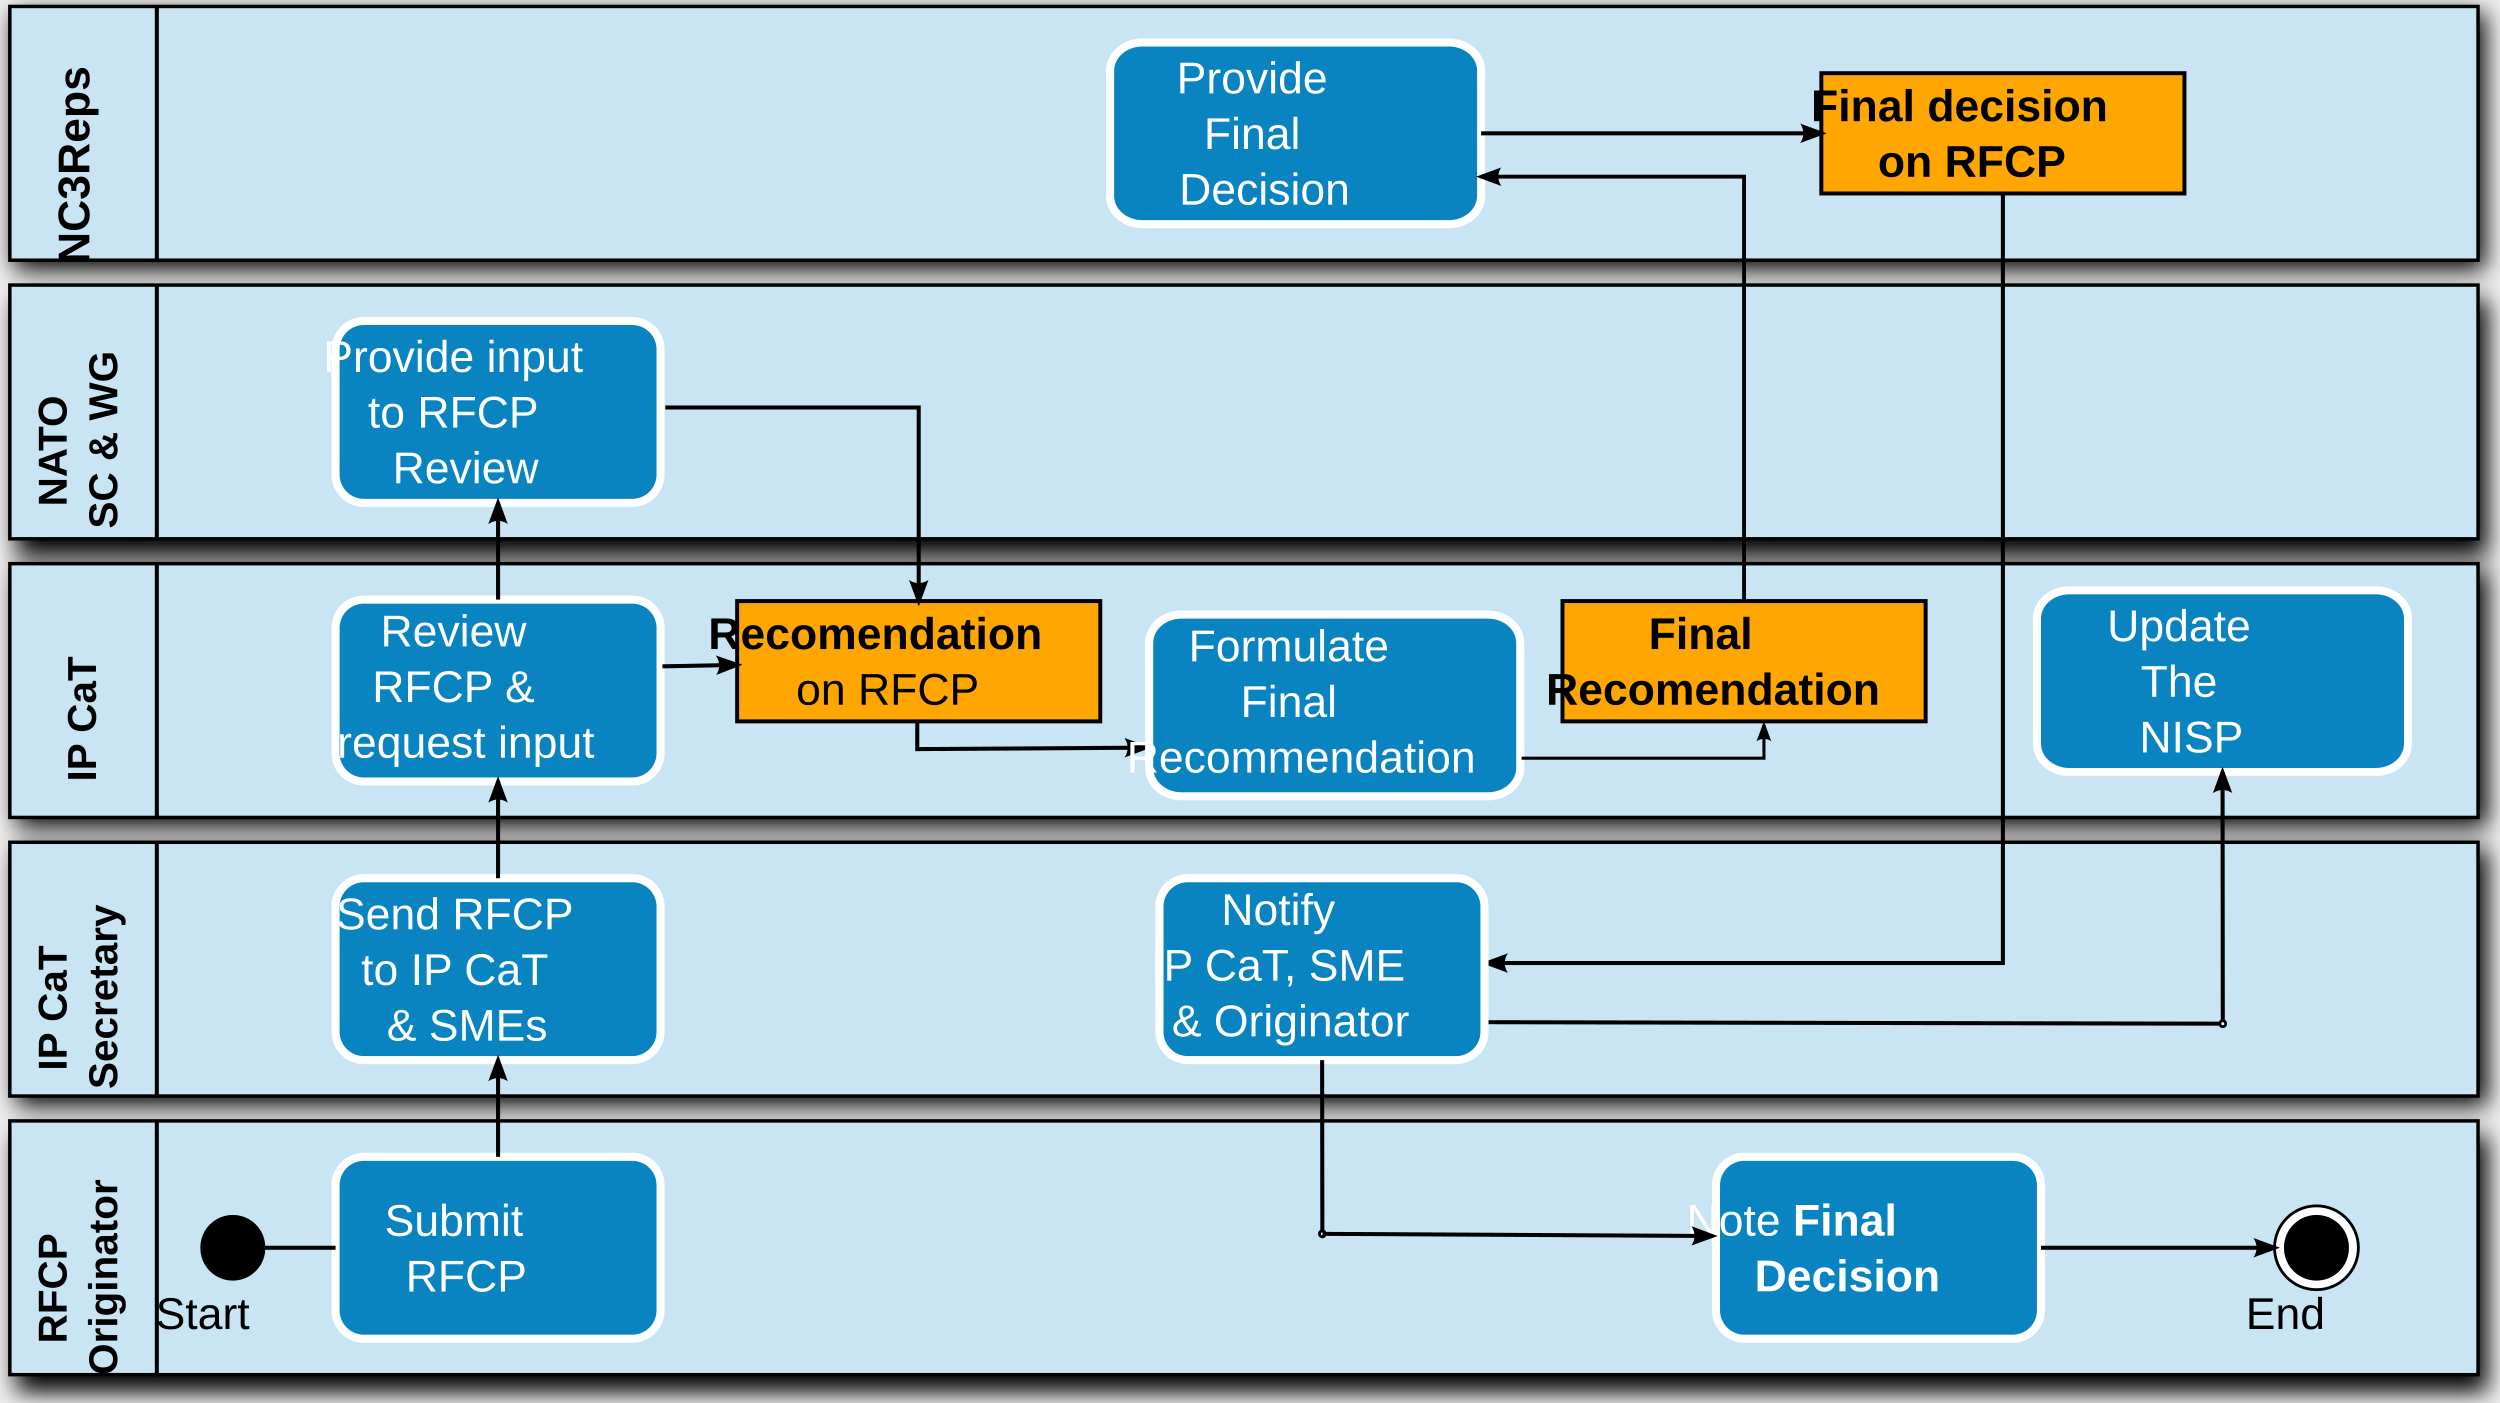
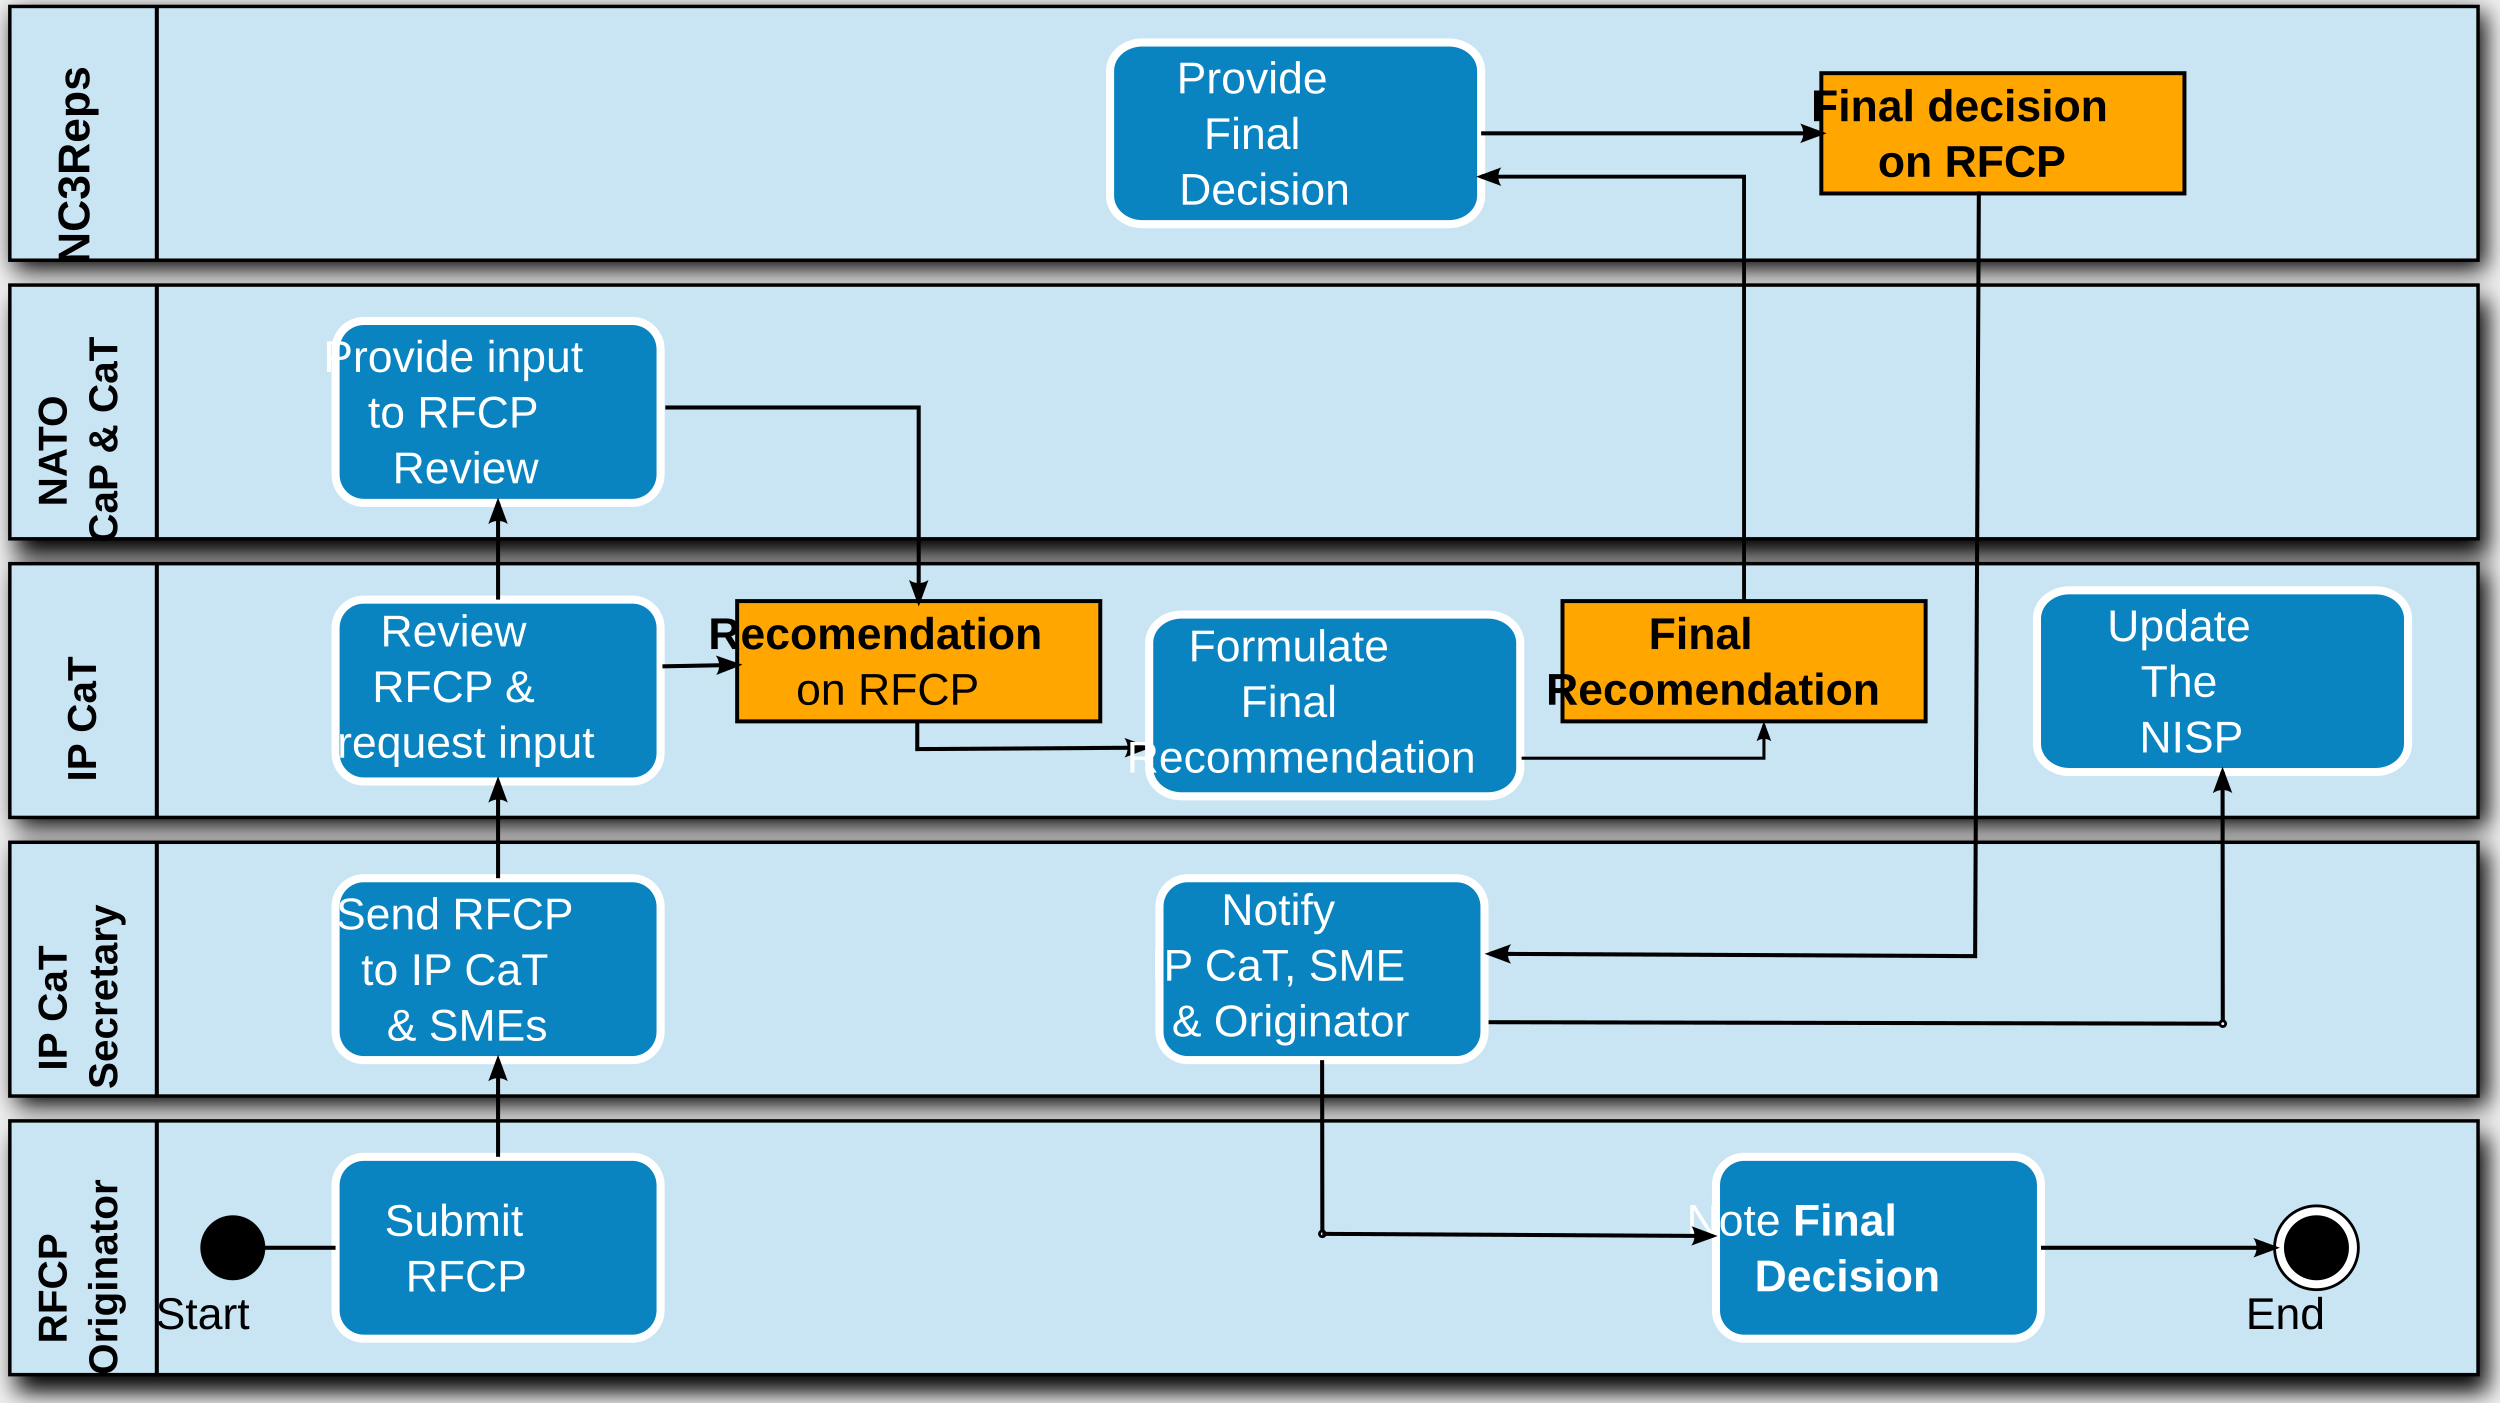
<svg xmlns="http://www.w3.org/2000/svg" width="617.7" height="346.53" id="svg2" version="1.1">
  <defs id="defs4">
    <marker orient="auto" refY="0" refX="0" id="Arrow2Mstart" style="overflow:visible">
      <path id="path3906" style="font-size:12px;fill-rule:evenodd;stroke-width:0.625;stroke-linejoin:round" d="M 8.719,4.034 -2.207,0.016 8.719,-4.002 c -1.745,2.372 -1.735,5.617 -6e-7,8.035 z" transform="scale(0.6,0.6)" />
    </marker>
    <marker orient="auto" refY="0" refX="0" id="Arrow2Mend" style="overflow:visible">
      <path id="path3909" style="font-size:12px;fill-rule:evenodd;stroke-width:0.625;stroke-linejoin:round" d="M 8.719,4.034 -2.207,0.016 8.719,-4.002 c -1.745,2.372 -1.735,5.617 -6e-7,8.035 z" transform="scale(-0.6,-0.6)" />
    </marker>
    <filter id="filter6957" color-interpolation-filters="sRGB">
      <feGaussianBlur id="feGaussianBlur6959" stdDeviation="3" />
    </filter>
    <filter id="filter6963" color-interpolation-filters="sRGB">
      <feGaussianBlur id="feGaussianBlur6965" stdDeviation="3" />
    </filter>
    <filter id="filter6969" color-interpolation-filters="sRGB">
      <feGaussianBlur id="feGaussianBlur6971" stdDeviation="3" />
    </filter>
    <filter id="filter6975" color-interpolation-filters="sRGB">
      <feGaussianBlur id="feGaussianBlur6977" stdDeviation="3" />
    </filter>
    <filter id="filter6981" color-interpolation-filters="sRGB">
      <feGaussianBlur id="feGaussianBlur6983" stdDeviation="3" />
    </filter>
  </defs>
  <g id="layer1" transform="translate(-7.15,-445.5618)">
    <path style="fill:none;stroke:#000000;stroke-width:1px;stroke-linecap:butt;stroke-linejoin:miter;stroke-opacity:1;marker-end:url(#Arrow2Mend);display:inline" d="m 174.866,1006.62 60.761,41.218" id="path6326" />
    <path style="fill:none;stroke:#000000;stroke-width:1px;stroke-linecap:butt;stroke-linejoin:miter;stroke-opacity:1;marker-end:url(#Arrow2Mend);display:inline" d="m 175.265,1066.858 17.767,-0.355" id="path3153" />
    <rect ry="0.214" rx="0" y="726.512" x="11.579" height="62.7" width="609.843" id="rect6979" style="fill:#000000;fill-opacity:1;fill-rule:evenodd;stroke:#000000;stroke-width:0.857;stroke-linejoin:miter;stroke-miterlimit:4;stroke-opacity:1;stroke-dasharray:none;stroke-dashoffset:0;filter:url(#filter6981)" />
    <rect ry="0.214" rx="0" y="655.673" x="11.579" height="62.7" width="609.843" id="rect6973" style="fill:#000000;fill-opacity:1;fill-rule:evenodd;stroke:#000000;stroke-width:0.857;stroke-linejoin:miter;stroke-miterlimit:4;stroke-opacity:1;stroke-dasharray:none;stroke-dashoffset:0;filter:url(#filter6975)" />
    <rect ry="0.214" rx="0" y="586.834" x="11.579" height="62.7" width="609.843" id="rect6967" style="fill:#000000;fill-opacity:1;fill-rule:evenodd;stroke:#000000;stroke-width:0.857;stroke-linejoin:miter;stroke-miterlimit:4;stroke-opacity:1;stroke-dasharray:none;stroke-dashoffset:0;filter:url(#filter6969)" />
    <rect ry="0.214" rx="0" y="519.994" x="11.579" height="62.7" width="609.843" id="rect6961" style="fill:#000000;fill-opacity:1;fill-rule:evenodd;stroke:#000000;stroke-width:0.857;stroke-linejoin:miter;stroke-miterlimit:4;stroke-opacity:1;stroke-dasharray:none;stroke-dashoffset:0;filter:url(#filter6963)" />
    <rect ry="0.214" rx="0" y="449.155" x="10.979" height="62.7" width="609.843" id="rect6955" style="fill:#000000;fill-opacity:1;fill-rule:evenodd;stroke:#000000;stroke-width:0.857;stroke-linejoin:miter;stroke-miterlimit:4;stroke-opacity:1;stroke-dasharray:none;stroke-dashoffset:0;filter:url(#filter6957)" />
    <rect style="fill:#c9e4f2;fill-opacity:1;fill-rule:evenodd;stroke:#000000;stroke-width:0.857;stroke-linejoin:miter;stroke-miterlimit:4;stroke-opacity:1;stroke-dasharray:none;stroke-dashoffset:0" id="rect2849-7" width="609.843" height="62.7" x="9.579" y="653.673" rx="0" ry="0.214" />
    <rect style="fill:#c9e4f2;fill-opacity:1;fill-rule:evenodd;stroke:#000000;stroke-width:0.857;stroke-linejoin:miter;stroke-miterlimit:4;stroke-opacity:1;stroke-dasharray:none;stroke-dashoffset:0" id="rect2849-3" width="609.843" height="62.7" x="9.579" y="584.834" rx="0" ry="0.214" />
    <rect style="fill:#c9e4f2;fill-opacity:1;fill-rule:evenodd;stroke:#000000;stroke-width:0.857;stroke-linejoin:miter;stroke-miterlimit:4;stroke-opacity:1;stroke-dasharray:none;stroke-dashoffset:0" id="rect2849-4" width="609.843" height="62.7" x="9.579" y="515.994" rx="0" ry="0.214" />
    <rect style="fill:#c9e4f2;fill-opacity:1;fill-rule:evenodd;stroke:#000000;stroke-width:0.857;stroke-linejoin:miter;stroke-miterlimit:4;stroke-opacity:1;stroke-dasharray:none;stroke-dashoffset:0" id="rect2849" width="609.843" height="62.7" x="9.579" y="447.155" rx="0" ry="0.214" />
    <text xml:space="preserve" style="font-size:11px;font-style:normal;font-variant:normal;font-weight:bold;font-stretch:normal;text-align:center;text-anchor:middle;fill:#000000;fill-opacity:1;stroke:none;font-family:Arial;-inkscape-font-specification:Bitstream Vera Sans Bold" x="-478.712" y="29.225" id="text2851" transform="matrix(0,-1,1,0,0,0)">
      <tspan id="tspan2853" x="-478.712" y="29.225">NC3Reps</tspan>
    </text>
    <rect style="fill:#c9e4f2;fill-opacity:1;fill-rule:evenodd;stroke:#000000;stroke-width:0.857;stroke-linejoin:miter;stroke-miterlimit:4;stroke-opacity:1;stroke-dasharray:none;stroke-dashoffset:0" id="rect2849-5" width="609.843" height="62.7" x="9.579" y="722.512" rx="0" ry="0.214" />
    <rect style="fill:#0a84c1;fill-opacity:1;fill-rule:evenodd;stroke:#ffffff;stroke-width:2;stroke-linejoin:miter;stroke-miterlimit:4;stroke-opacity:1;stroke-dasharray:none;stroke-dashoffset:0" id="rect2826-6" width="80.307" height="44.951" x="90.061" y="731.386" ry="7" rx="7" />
    <text xml:space="preserve" style="font-size:10px;font-style:normal;font-variant:normal;font-weight:bold;font-stretch:normal;text-align:center;text-anchor:middle;fill:#000000;fill-opacity:1;stroke:none;font-family:Arial;-inkscape-font-specification:Bitstream Vera Sans Bold" x="-547.259" y="23.623" id="text3725" transform="matrix(0,-1,1,0,0,0)">
      <tspan id="tspan3727" x="-547.259" y="23.623">NATO</tspan>
-       <tspan x="-547.259" y="36.123" id="tspan3743">SC &amp; WG</tspan>
+       <tspan x="-547.259" y="36.123" id="tspan3743">CaP &amp; CaT</tspan>
    </text>
    <text xml:space="preserve" style="font-size:10px;font-style:normal;font-variant:normal;font-weight:bold;font-stretch:normal;text-align:center;text-anchor:middle;fill:#000000;fill-opacity:1;stroke:none;font-family:Arial;-inkscape-font-specification:Bitstream Vera Sans Bold" x="-616.254" y="30.862" id="text3729" transform="matrix(0,-1,1,0,0,0)">
      <tspan id="tspan3731" x="-616.254" y="30.862">IP CaT</tspan>
    </text>
    <text xml:space="preserve" style="font-size:10px;font-style:normal;font-variant:normal;font-weight:bold;font-stretch:normal;text-align:center;text-anchor:middle;fill:#000000;fill-opacity:1;stroke:none;font-family:Arial;-inkscape-font-specification:Bitstream Vera Sans Bold" x="-684.901" y="23.621" id="text3733" transform="matrix(0,-1,1,0,0,0)">
      <tspan id="tspan3735" x="-684.901" y="23.621">IP CaT</tspan>
      <tspan x="-684.901" y="36.121" id="tspan4715">Secretary</tspan>
    </text>
    <text xml:space="preserve" style="font-size:10px;font-style:normal;font-variant:normal;font-weight:bold;font-stretch:normal;text-align:center;text-anchor:middle;fill:#000000;fill-opacity:1;stroke:none;font-family:Arial;-inkscape-font-specification:Bitstream Vera Sans Bold" x="-754.167" y="23.618" id="text3737" transform="matrix(0,-1,1,0,0,0)">
      <tspan id="tspan3739" x="-754.167" y="23.618">RFCP</tspan>
      <tspan x="-754.167" y="36.118" id="tspan3741">Originator</tspan>
    </text>
    <path style="fill:none;stroke:#000000;stroke-width:1px;stroke-linecap:butt;stroke-linejoin:miter;stroke-opacity:1" d="m 45.897,447.063 c 0,62.882 0,63.008 0,63.008" id="path3747" />
    <path style="fill:none;stroke:#000000;stroke-width:1px;stroke-linecap:butt;stroke-linejoin:miter;stroke-opacity:1" d="m 45.897,722.584 c 0,62.882 0,63.008 0,63.008" id="path3747-54" />
    <path style="fill:none;stroke:#000000;stroke-width:1px;stroke-linecap:butt;stroke-linejoin:miter;stroke-opacity:1" d="m 45.897,653.744 c 0,62.882 0,63.008 0,63.008" id="path3747-4" />
    <path style="fill:none;stroke:#000000;stroke-width:1px;stroke-linecap:butt;stroke-linejoin:miter;stroke-opacity:1" d="m 45.897,584.905 c 0,62.882 0,63.008 0,63.008" id="path3747-3" />
    <path style="fill:none;stroke:#000000;stroke-width:1px;stroke-linecap:butt;stroke-linejoin:miter;stroke-opacity:1" d="m 45.897,516.066 c 0,62.882 0,63.008 0,63.008" id="path3747-7" />
    <rect style="fill:#0a84c1;fill-opacity:1;fill-rule:evenodd;stroke:#ffffff;stroke-width:2;stroke-linejoin:miter;stroke-miterlimit:4;stroke-opacity:1;stroke-dasharray:none;stroke-dashoffset:0" id="rect2826-6-8" width="80.307" height="44.951" x="90.061" y="662.547" ry="7" rx="7" />
    <rect style="fill:#0a84c1;fill-opacity:1;fill-rule:evenodd;stroke:#ffffff;stroke-width:2;stroke-linejoin:miter;stroke-miterlimit:4;stroke-opacity:1;stroke-dasharray:none;stroke-dashoffset:0" id="rect2826-6-88" width="80.307" height="44.951" x="90.061" y="524.869" ry="7" rx="7" />
    <rect style="fill:#0a84c1;fill-opacity:1;fill-rule:evenodd;stroke:#ffffff;stroke-width:2;stroke-linejoin:miter;stroke-miterlimit:4;stroke-opacity:1;stroke-dasharray:none;stroke-dashoffset:0" id="rect2826-6-3" width="80.307" height="44.951" x="90.061" y="593.708" ry="7" rx="7" />
    <text xml:space="preserve" style="font-size:11px;font-style:normal;font-variant:normal;font-weight:normal;font-stretch:normal;text-align:center;text-anchor:middle;fill:#ffffff;fill-opacity:1;stroke:none;font-family:Arial;-inkscape-font-specification:Arial" x="130.005" y="750.924" id="text3847">
      <tspan id="tspan3849" x="130.005" y="750.924">Submit</tspan>
      <tspan x="130.005" y="764.674" id="tspan3851">RFCP</tspan>
    </text>
    <text xml:space="preserve" style="font-size:11px;font-style:normal;font-variant:normal;font-weight:normal;font-stretch:normal;text-align:center;text-anchor:middle;fill:#ffffff;fill-opacity:1;stroke:none;font-family:Arial;-inkscape-font-specification:Arial" x="130.212" y="675.186" id="text3853">
      <tspan id="tspan3855" x="130.212" y="675.186">Send RFCP</tspan>
      <tspan x="130.212" y="688.936" id="tspan3857">to IP CaT</tspan>
      <tspan x="130.212" y="702.686" id="tspan3859">&amp; SMEs</tspan>
    </text>
    <text xml:space="preserve" style="font-size:11px;font-style:normal;font-variant:normal;font-weight:normal;font-stretch:normal;text-align:center;text-anchor:middle;fill:#ffffff;fill-opacity:1;stroke:none;font-family:Arial;-inkscape-font-specification:Arial" x="129.895" y="605.278" id="text3861">
      <tspan id="tspan3863" x="129.895" y="605.278">Review</tspan>
      <tspan x="129.895" y="619.028" id="tspan3865">RFCP &amp;</tspan>
      <tspan x="129.895" y="632.778" id="tspan3867">request input</tspan>
    </text>
    <text xml:space="preserve" style="font-size:11px;font-style:normal;font-variant:normal;font-weight:normal;font-stretch:normal;text-align:center;text-anchor:middle;fill:#ffffff;fill-opacity:1;stroke:none;font-family:Arial;-inkscape-font-specification:Arial" x="129.828" y="537.467" id="text3869">
      <tspan id="tspan3871" x="129.828" y="537.467">Provide input</tspan>
      <tspan x="129.828" y="551.217" id="tspan3873">to RFCP</tspan>
      <tspan x="129.828" y="564.967" id="tspan3875">Review</tspan>
    </text>
    <path style="fill:none;stroke:#000000;stroke-width:1px;stroke-linecap:butt;stroke-linejoin:miter;stroke-opacity:1;marker-end:url(#Arrow2Mend)" d="m 130.214,731.386 0,-23.888" id="path3877" />
    <path style="fill:none;stroke:#000000;stroke-width:1px;stroke-linecap:butt;stroke-linejoin:miter;stroke-opacity:1;marker-end:url(#Arrow2Mend)" d="m 130.214,662.547 0,-23.888" id="path4327" />
    <path style="fill:none;stroke:#000000;stroke-width:1px;stroke-linecap:butt;stroke-linejoin:miter;stroke-opacity:1;marker-end:url(#Arrow2Mend)" d="m 130.214,593.708 0,-23.888" id="path4513" />
-     <path style="fill:#000000;fill-opacity:1;fill-rule:evenodd;stroke:#000000;stroke-width:0.7;stroke-linejoin:miter;stroke-miterlimit:4;stroke-opacity:1;stroke-dasharray:none;stroke-dashoffset:0" id="path4699" d="m 70.357,763.612 a 7.679,7.679 0 1 1 -15.357,0 7.679,7.679 0 1 1 15.357,0 z" transform="translate(2,-9.750023)" />
+     <path style="fill:#000000;fill-opacity:1;fill-rule:evenodd;stroke:#000000;stroke-width:0.7;stroke-linejoin:miter;stroke-miterlimit:4;stroke-opacity:1;stroke-dasharray:none;stroke-dashoffset:0" id="path4699" d="m 70.357,763.612 c 0,4.241 -3.438,7.679 -7.679,7.679 -4.241,0 -7.679,-3.438 -7.679,-7.679 0,-4.241 3.438,-7.679 7.679,-7.679 4.241,0 7.679,3.438 7.679,7.679 z" transform="translate(2,-9.750023)" />
    <path style="fill:none;stroke:#000000;stroke-width:1px;stroke-linecap:butt;stroke-linejoin:miter;stroke-opacity:1" d="m 72.357,753.862 17.704,0" id="path4701" />
    <text xml:space="preserve" style="font-size:11px;font-style:normal;font-variant:normal;font-weight:normal;font-stretch:normal;text-align:center;text-anchor:middle;fill:#000000;fill-opacity:1;stroke:none;font-family:Arial;-inkscape-font-specification:Arial" x="64.857" y="773.934" id="text4703">
      <tspan id="tspan4705" x="64.857" y="773.934">Start</tspan>
    </text>
    <path style="fill:none;stroke:#000000;stroke-width:1px;stroke-linecap:butt;stroke-linejoin:miter;stroke-opacity:1;marker-end:url(#Arrow2Mend)" d="m 233.786,617.791 c 0,12.857 0,12.857 0,12.857 l 56.429,-0.357 0,0 0,0" id="path4836" />
    <rect style="fill:#ffa601;fill-opacity:1;fill-rule:evenodd;stroke:#000000;stroke-width:0.979;stroke-linejoin:miter;stroke-miterlimit:4;stroke-opacity:1;stroke-dasharray:none;stroke-dashoffset:0" id="rect4707" width="89.721" height="29.721" x="189.283" y="594.078" rx="0" ry="0" />
    <text xml:space="preserve" style="font-size:11px;font-style:normal;font-variant:normal;font-weight:normal;font-stretch:normal;text-align:center;text-anchor:middle;fill:#000000;fill-opacity:1;stroke:none;font-family:Arial;-inkscape-font-specification:Arial" x="234.113" y="605.934" id="text4709">
      <tspan id="tspan4711" x="234.113" y="605.934" style="font-weight:bold;-inkscape-font-specification:Bitstream Vera Sans Bold">Recomendation</tspan>
      <tspan x="234.113" y="619.684" id="tspan4713">on RFCP</tspan>
    </text>
    <rect style="fill:#0a84c1;fill-opacity:1;fill-rule:evenodd;stroke:#ffffff;stroke-width:2;stroke-linejoin:miter;stroke-miterlimit:4;stroke-opacity:1;stroke-dasharray:none;stroke-dashoffset:0" id="rect2826-6-8-1-6" width="91.688" height="44.904" x="291.084" y="597.41" ry="6.993" rx="7.992" />
    <text xml:space="preserve" style="font-size:11px;font-style:normal;font-variant:normal;font-weight:normal;font-stretch:normal;text-align:center;text-anchor:middle;fill:#ffffff;fill-opacity:1;stroke:none;font-family:Arial;-inkscape-font-specification:Arial" x="336.284" y="608.959" id="text4739-8">
      <tspan id="tspan4741-9" x="336.284" y="608.959">Formulate</tspan>
      <tspan x="336.284" y="622.709" id="tspan4824">Final</tspan>
      <tspan x="336.284" y="636.459" id="tspan4747-6">Recommendation</tspan>
    </text>
    <path style="fill:none;stroke:#000000;stroke-width:0.756px;stroke-linecap:butt;stroke-linejoin:miter;stroke-opacity:1;marker-end:url(#Arrow2Mend)" d="m 383.107,632.898 59.879,0 0,-0.203 0,0 0,-7.93" id="path5208" />
    <rect style="fill:#0a84c1;fill-opacity:1;fill-rule:evenodd;stroke:#ffffff;stroke-width:2;stroke-linejoin:miter;stroke-miterlimit:4;stroke-opacity:1;stroke-dasharray:none;stroke-dashoffset:0" id="rect2826-6-8-1-6-6" width="91.688" height="44.904" x="510.442" y="591.41" ry="6.993" rx="7.992" />
    <text xml:space="preserve" style="font-size:11px;font-style:normal;font-variant:normal;font-weight:normal;font-stretch:normal;text-align:center;text-anchor:middle;fill:#ffffff;fill-opacity:1;stroke:none;font-family:Arial;-inkscape-font-specification:Arial" x="556.235" y="603.982" id="text4739-8-4">
      <tspan x="556.235" y="603.982" id="tspan4747-6-0">Update</tspan>
      <tspan x="556.235" y="617.732" id="tspan5676">The</tspan>
      <tspan x="556.235" y="631.482" id="tspan5678">NISP</tspan>
    </text>
    <rect style="fill:#0a84c1;fill-opacity:1;fill-rule:evenodd;stroke:#ffffff;stroke-width:2;stroke-linejoin:miter;stroke-miterlimit:4;stroke-opacity:1;stroke-dasharray:none;stroke-dashoffset:0" id="rect2826-6-8-1-4" width="80.307" height="44.951" x="431.132" y="731.386" ry="7" rx="7" />
-     <path style="fill:#ffffff;stroke:#000000;stroke-width:0.7;stroke-linejoin:miter;stroke-miterlimit:4;stroke-opacity:1;stroke-dasharray:none;stroke-dashoffset:0" id="path5472" d="m 587.857,760.576 a 10.357,10.357 0 1 1 -20.714,0 10.357,10.357 0 1 1 20.714,0 z" transform="translate(2,-6.714331)" />
-     <path style="fill:#000000;fill-opacity:1;fill-rule:evenodd;stroke:#000000;stroke-width:0.7;stroke-linejoin:miter;stroke-miterlimit:4;stroke-opacity:1;stroke-dasharray:none;stroke-dashoffset:0" id="path4699-8" d="m 70.357,763.612 a 7.679,7.679 0 1 1 -15.357,0 7.679,7.679 0 1 1 15.357,0 z" transform="translate(516.8214,-9.750036)" />
+     <path style="fill:#ffffff;stroke:#000000;stroke-width:0.7;stroke-linejoin:miter;stroke-miterlimit:4;stroke-opacity:1;stroke-dasharray:none;stroke-dashoffset:0" id="path5472" d="m 587.857,760.576 c 0,5.72 -4.637,10.357 -10.357,10.357 -5.72,0 -10.357,-4.637 -10.357,-10.357 0,-5.72 4.637,-10.357 10.357,-10.357 5.72,0 10.357,4.637 10.357,10.357 z" transform="translate(2,-6.714331)" />
+     <path style="fill:#000000;fill-opacity:1;fill-rule:evenodd;stroke:#000000;stroke-width:0.7;stroke-linejoin:miter;stroke-miterlimit:4;stroke-opacity:1;stroke-dasharray:none;stroke-dashoffset:0" id="path4699-8" d="m 70.357,763.612 c 0,4.241 -3.438,7.679 -7.679,7.679 -4.241,0 -7.679,-3.438 -7.679,-7.679 0,-4.241 3.438,-7.679 7.679,-7.679 4.241,0 7.679,3.438 7.679,7.679 z" transform="translate(516.8214,-9.750036)" />
    <path style="fill:none;stroke:#000000;stroke-width:1px;stroke-linecap:butt;stroke-linejoin:miter;stroke-opacity:1;marker-end:url(#Arrow2Mend)" d="m 511.439,753.862 57.704,0" id="path5478" />
    <text xml:space="preserve" style="font-size:11px;font-style:normal;font-variant:normal;font-weight:normal;font-stretch:normal;text-align:center;text-anchor:middle;fill:#ffffff;fill-opacity:1;stroke:none;font-family:Arial;-inkscape-font-specification:Arial" x="471.243" y="750.86" id="text5664">
      <tspan id="tspan5666" x="471.243" y="750.86">Note <tspan style="font-weight:bold;fill:#ffffff;-inkscape-font-specification:Bitstream Vera Sans Bold" id="tspan5670">Final</tspan>
      </tspan>
      <tspan x="471.243" y="764.61" id="tspan5668" style="font-weight:bold;fill:#ffffff;-inkscape-font-specification:Bitstream Vera Sans Bold">Decision</tspan>
    </text>
    <rect style="fill:#0a84c1;fill-opacity:1;fill-rule:evenodd;stroke:#ffffff;stroke-width:2;stroke-linejoin:miter;stroke-miterlimit:4;stroke-opacity:1;stroke-dasharray:none;stroke-dashoffset:0" id="rect2826-6-8-1-6-6-7" width="91.688" height="44.904" x="281.425" y="456.053" ry="6.993" rx="7.992" />
    <text xml:space="preserve" style="font-size:11px;font-style:normal;font-variant:normal;font-weight:normal;font-stretch:normal;text-align:center;text-anchor:middle;fill:#ffffff;fill-opacity:1;stroke:none;font-family:Arial;-inkscape-font-specification:Arial" x="327.226" y="468.628" id="text5702">
      <tspan id="tspan5704" x="327.226" y="468.628">Provide</tspan>
      <tspan x="327.226" y="482.378" id="tspan5706">Final</tspan>
      <tspan x="327.226" y="496.128" id="tspan5708">Decision</tspan>
    </text>
-     <path style="fill:none;stroke:#000000;stroke-width:1px;stroke-linecap:butt;stroke-linejoin:miter;stroke-opacity:1;marker-end:url(#Arrow2Mend);display:inline" d="m 502.026,493.365 0,190.14 -127.526,0" id="path5952" />
    <rect style="fill:#ffa601;fill-opacity:1;fill-rule:evenodd;stroke:#000000;stroke-width:0.979;stroke-linejoin:miter;stroke-miterlimit:4;stroke-opacity:1;stroke-dasharray:none;stroke-dashoffset:0" id="rect4707-4-7" width="89.721" height="29.721" x="457.165" y="463.645" rx="0" ry="0" />
    <path style="fill:none;stroke:#000000;stroke-width:1px;stroke-linecap:butt;stroke-linejoin:miter;stroke-opacity:1;marker-end:url(#Arrow2Mend)" d="m 373.113,478.505 84.052,0" id="path5760" />
    <path style="fill:none;stroke:#000000;stroke-width:0.953px;stroke-linecap:butt;stroke-linejoin:miter;stroke-opacity:1;marker-end:url(#Arrow2Mend)" d="m 438.071,594.078 0,-104.871 -64.958,0" id="path6512" />
    <rect style="fill:#ffa601;fill-opacity:1;fill-rule:evenodd;stroke:#000000;stroke-width:0.979;stroke-linejoin:miter;stroke-miterlimit:4;stroke-opacity:1;stroke-dasharray:none;stroke-dashoffset:0" id="rect4707-4" width="89.721" height="29.721" x="393.211" y="594.078" rx="0" ry="0" />
-     <path style="fill:#ffffff;fill-opacity:1;fill-rule:evenodd;stroke:#000000;stroke-width:0.7;stroke-linejoin:miter;stroke-miterlimit:4;stroke-opacity:1;stroke-dasharray:none;stroke-dashoffset:0" id="path6700" d="m 561.066,704.494 a 0.711,0.711 0 1 1 -1.421,0 0.711,0.711 0 1 1 1.421,0 z" transform="translate(-4,-6)" />
+     <path style="fill:#ffffff;fill-opacity:1;fill-rule:evenodd;stroke:#000000;stroke-width:0.7;stroke-linejoin:miter;stroke-miterlimit:4;stroke-opacity:1;stroke-dasharray:none;stroke-dashoffset:0" id="path6700" d="m 561.066,704.494 c 0,0.392 -0.318,0.711 -0.711,0.711 -0.392,0 -0.711,-0.318 -0.711,-0.711 0,-0.392 0.318,-0.711 0.711,-0.711 0.392,0 0.711,0.318 0.711,0.711 z" transform="translate(-4,-6)" />
    <path style="fill:none;stroke:#000000;stroke-width:1px;stroke-linecap:butt;stroke-linejoin:miter;stroke-opacity:1;display:inline" d="m 372.854,698.121 182.791,0.372" id="path6702" />
    <rect style="fill:#0a84c1;fill-opacity:1;fill-rule:evenodd;stroke:#ffffff;stroke-width:2;stroke-linejoin:miter;stroke-miterlimit:4;stroke-opacity:1;stroke-dasharray:none;stroke-dashoffset:0" id="rect2826-6-8-1" width="80.307" height="44.951" x="293.632" y="662.547" ry="7" rx="7" />
    <path style="fill:none;stroke:#000000;stroke-width:1px;stroke-linecap:butt;stroke-linejoin:miter;stroke-opacity:1;marker-start:url(#Arrow2Mstart)" d="m 556.304,636.314 0.051,61.469" id="path6706" />
-     <path style="fill:#ffffff;fill-opacity:1;fill-rule:evenodd;stroke:#000000;stroke-width:0.7;stroke-linejoin:miter;stroke-miterlimit:4;stroke-opacity:1;stroke-dasharray:none;stroke-dashoffset:0" id="path6700-2" d="m 561.066,704.494 a 0.711,0.711 0 1 1 -1.421,0 0.711,0.711 0 1 1 1.421,0 z" transform="translate(-226.4772,45.92894)" />
+     <path style="fill:#ffffff;fill-opacity:1;fill-rule:evenodd;stroke:#000000;stroke-width:0.7;stroke-linejoin:miter;stroke-miterlimit:4;stroke-opacity:1;stroke-dasharray:none;stroke-dashoffset:0" id="path6700-2" d="m 561.066,704.494 c 0,0.392 -0.318,0.711 -0.711,0.711 -0.392,0 -0.711,-0.318 -0.711,-0.711 0,-0.392 0.318,-0.711 0.711,-0.711 0.392,0 0.711,0.318 0.711,0.711 z" transform="translate(-226.4772,45.92894)" />
    <path style="fill:none;stroke:#000000;stroke-width:1px;stroke-linecap:butt;stroke-linejoin:miter;stroke-opacity:1" d="m 333.877,749.712 -0.06,-42.214" id="path6920" />
    <path style="fill:none;stroke:#000000;stroke-width:0.992;stroke-linecap:butt;stroke-linejoin:miter;stroke-miterlimit:4;stroke-opacity:1;stroke-dasharray:none;marker-start:url(#Arrow2Mstart)" d="m 430.242,750.96 -96.368,-0.538" id="path6922" />
    <text xml:space="preserve" style="font-size:11px;font-style:normal;font-variant:normal;font-weight:normal;font-stretch:normal;text-align:center;text-anchor:middle;fill:#000000;fill-opacity:1;stroke:none;font-family:Arial;-inkscape-font-specification:Arial" x="438.042" y="605.936" id="text4709-9">
      <tspan id="tspan4711-2" x="438.042" y="605.936" style="font-weight:bold;-inkscape-font-specification:Bitstream Vera Sans Bold">Final</tspan>
      <tspan x="438.042" y="619.686" id="tspan4713-0" style="font-weight:bold;-inkscape-font-specification:Bitstream Vera Sans Bold">Recomendation</tspan>
    </text>
    <text xml:space="preserve" style="font-size:11px;font-style:normal;font-variant:normal;font-weight:normal;font-stretch:normal;text-align:center;text-anchor:middle;fill:#ffffff;fill-opacity:1;stroke:none;font-family:Arial;-inkscape-font-specification:Arial" x="333.668" y="674.12" id="text4739">
      <tspan id="tspan4741" x="333.668" y="674.12">Notify</tspan>
      <tspan x="333.668" y="687.87" id="tspan4743">IP CaT, SME</tspan>
      <tspan x="333.668" y="701.62" id="tspan4747">&amp; Originator</tspan>
    </text>
    <text xml:space="preserve" style="font-size:11px;font-style:normal;font-variant:normal;font-weight:normal;font-stretch:normal;text-align:center;text-anchor:middle;fill:#000000;fill-opacity:1;stroke:none;font-family:Arial;-inkscape-font-specification:Arial" x="579.465" y="773.939" id="text4703-2">
      <tspan id="tspan4705-6" x="579.465" y="773.939">End</tspan>
    </text>
    <text xml:space="preserve" style="font-size:11px;font-style:normal;font-variant:normal;font-weight:normal;font-stretch:normal;text-align:center;text-anchor:middle;fill:#000000;fill-opacity:1;stroke:none;font-family:Arial;-inkscape-font-specification:Arial" x="501.993" y="475.5" id="text4709-9-1-2">
      <tspan x="501.993" y="475.5" id="tspan4713-0-2-0" style="font-weight:bold;-inkscape-font-specification:Bitstream Vera Sans Bold">Final decision</tspan>
      <tspan x="501.993" y="489.25" style="font-weight:bold;-inkscape-font-specification:Bitstream Vera Sans Bold" id="tspan2950-6">on RFCP</tspan>
    </text>
    <path style="fill:none;stroke:#000000;stroke-width:1px;stroke-linecap:butt;stroke-linejoin:miter;stroke-opacity:1;marker-end:url(#Arrow2Mend);display:inline" d="m 171.536,546.244 62.607,0 0,47.834" id="path2960" />
    <path style="fill:none;stroke:#000000;stroke-width:1px;stroke-linecap:butt;stroke-linejoin:miter;stroke-opacity:1;marker-end:url(#Arrow2Mend);display:inline" d="m 170.825,610.203 18.457,-0.369" id="path3932" />
    <rect y="703.155" x="654.104" height="36.365" width="32.325" id="rect2840" style="color:#000000;fill:#ffa601;fill-opacity:1;fill-rule:nonzero;stroke:#000000;stroke-width:1;marker:none;visibility:visible;display:inline;overflow:visible;enable-background:accumulate" />
    <rect style="color:#000000;fill:#c9e4f2;fill-opacity:1;fill-rule:nonzero;stroke:#000000;stroke-width:1;marker:none;visibility:visible;display:inline;overflow:visible;enable-background:accumulate" id="rect2842" width="32.325" height="36.365" x="654.609" y="655.678" />
    <rect y="609.716" x="653.094" height="36.365" width="32.325" id="rect2844" style="color:#000000;fill:#60afd7;fill-opacity:1;fill-rule:nonzero;stroke:#000000;stroke-width:1;marker:none;visibility:visible;display:inline;overflow:visible;enable-background:accumulate" />
    <rect style="color:#000000;fill:#ffffff;fill-opacity:1;fill-rule:nonzero;stroke:#000000;stroke-width:1;marker:none;visibility:visible;display:inline;overflow:visible;enable-background:accumulate" id="rect2846" width="32.325" height="36.365" x="654.104" y="562.744" />
    <rect y="516.277" x="654.609" height="36.365" width="32.325" id="rect2848" style="color:#000000;fill:#0a84c1;fill-opacity:1;fill-rule:nonzero;stroke:#000000;stroke-width:1;marker:none;visibility:visible;display:inline;overflow:visible;enable-background:accumulate" />
    <text xml:space="preserve" style="font-size:9.272px;font-style:normal;font-variant:normal;font-weight:normal;font-stretch:normal;text-align:start;text-anchor:start;fill:#000000;fill-opacity:1;stroke:none;font-family:Arial;-inkscape-font-specification:Bitstream Vera Sans" x="714.713" y="533.955" id="text9100">
      <tspan id="tspan9102" x="714.713" y="533.955">0A84C1</tspan>
    </text>
    <text xml:space="preserve" style="font-size:9.272px;font-style:normal;font-variant:normal;font-weight:normal;font-stretch:normal;text-align:start;text-anchor:start;fill:#000000;fill-opacity:1;stroke:none;font-family:Arial;-inkscape-font-specification:Bitstream Vera Sans" x="718.754" y="627.394" id="text9104">
      <tspan id="tspan9106" x="718.754" y="627.394">60AFD7</tspan>
    </text>
    <text xml:space="preserve" style="font-size:9.272px;font-style:normal;font-variant:normal;font-weight:normal;font-stretch:normal;text-align:start;text-anchor:start;fill:#000000;fill-opacity:1;stroke:none;font-family:Arial;-inkscape-font-specification:Bitstream Vera Sans" x="730.876" y="673.861" id="text9108">
      <tspan id="tspan9110" x="730.876" y="673.861">C9E4F2</tspan>
    </text>
    <text xml:space="preserve" style="font-size:9.272px;font-style:normal;font-variant:normal;font-weight:normal;font-stretch:normal;text-align:start;text-anchor:start;fill:#000000;fill-opacity:1;stroke:none;font-family:Arial;-inkscape-font-specification:Bitstream Vera Sans" x="715.723" y="718.813" id="text9120">
      <tspan id="tspan9122" x="715.723" y="718.813">FFA601</tspan>
    </text>
    <text xml:space="preserve" style="font-size:9.272px;font-style:normal;font-variant:normal;font-weight:normal;font-stretch:normal;text-align:start;text-anchor:start;fill:#000000;fill-opacity:1;stroke:none;font-family:Arial;-inkscape-font-specification:Bitstream Vera Sans" x="712.693" y="579.917" id="text9124">
      <tspan id="tspan9126" x="712.693" y="579.917">FFFFFF</tspan>
    </text>
+     <path style="fill:none;stroke:#000000;stroke-width:1px;stroke-linecap:butt;stroke-linejoin:miter;stroke-opacity:1;marker-end:url(#Arrow2Mend)" d="M 488.934,47.342 488.014,236.244 368.122,235.667" id="path3154" transform="translate(7.15,445.5618)" />
  </g>
</svg>
